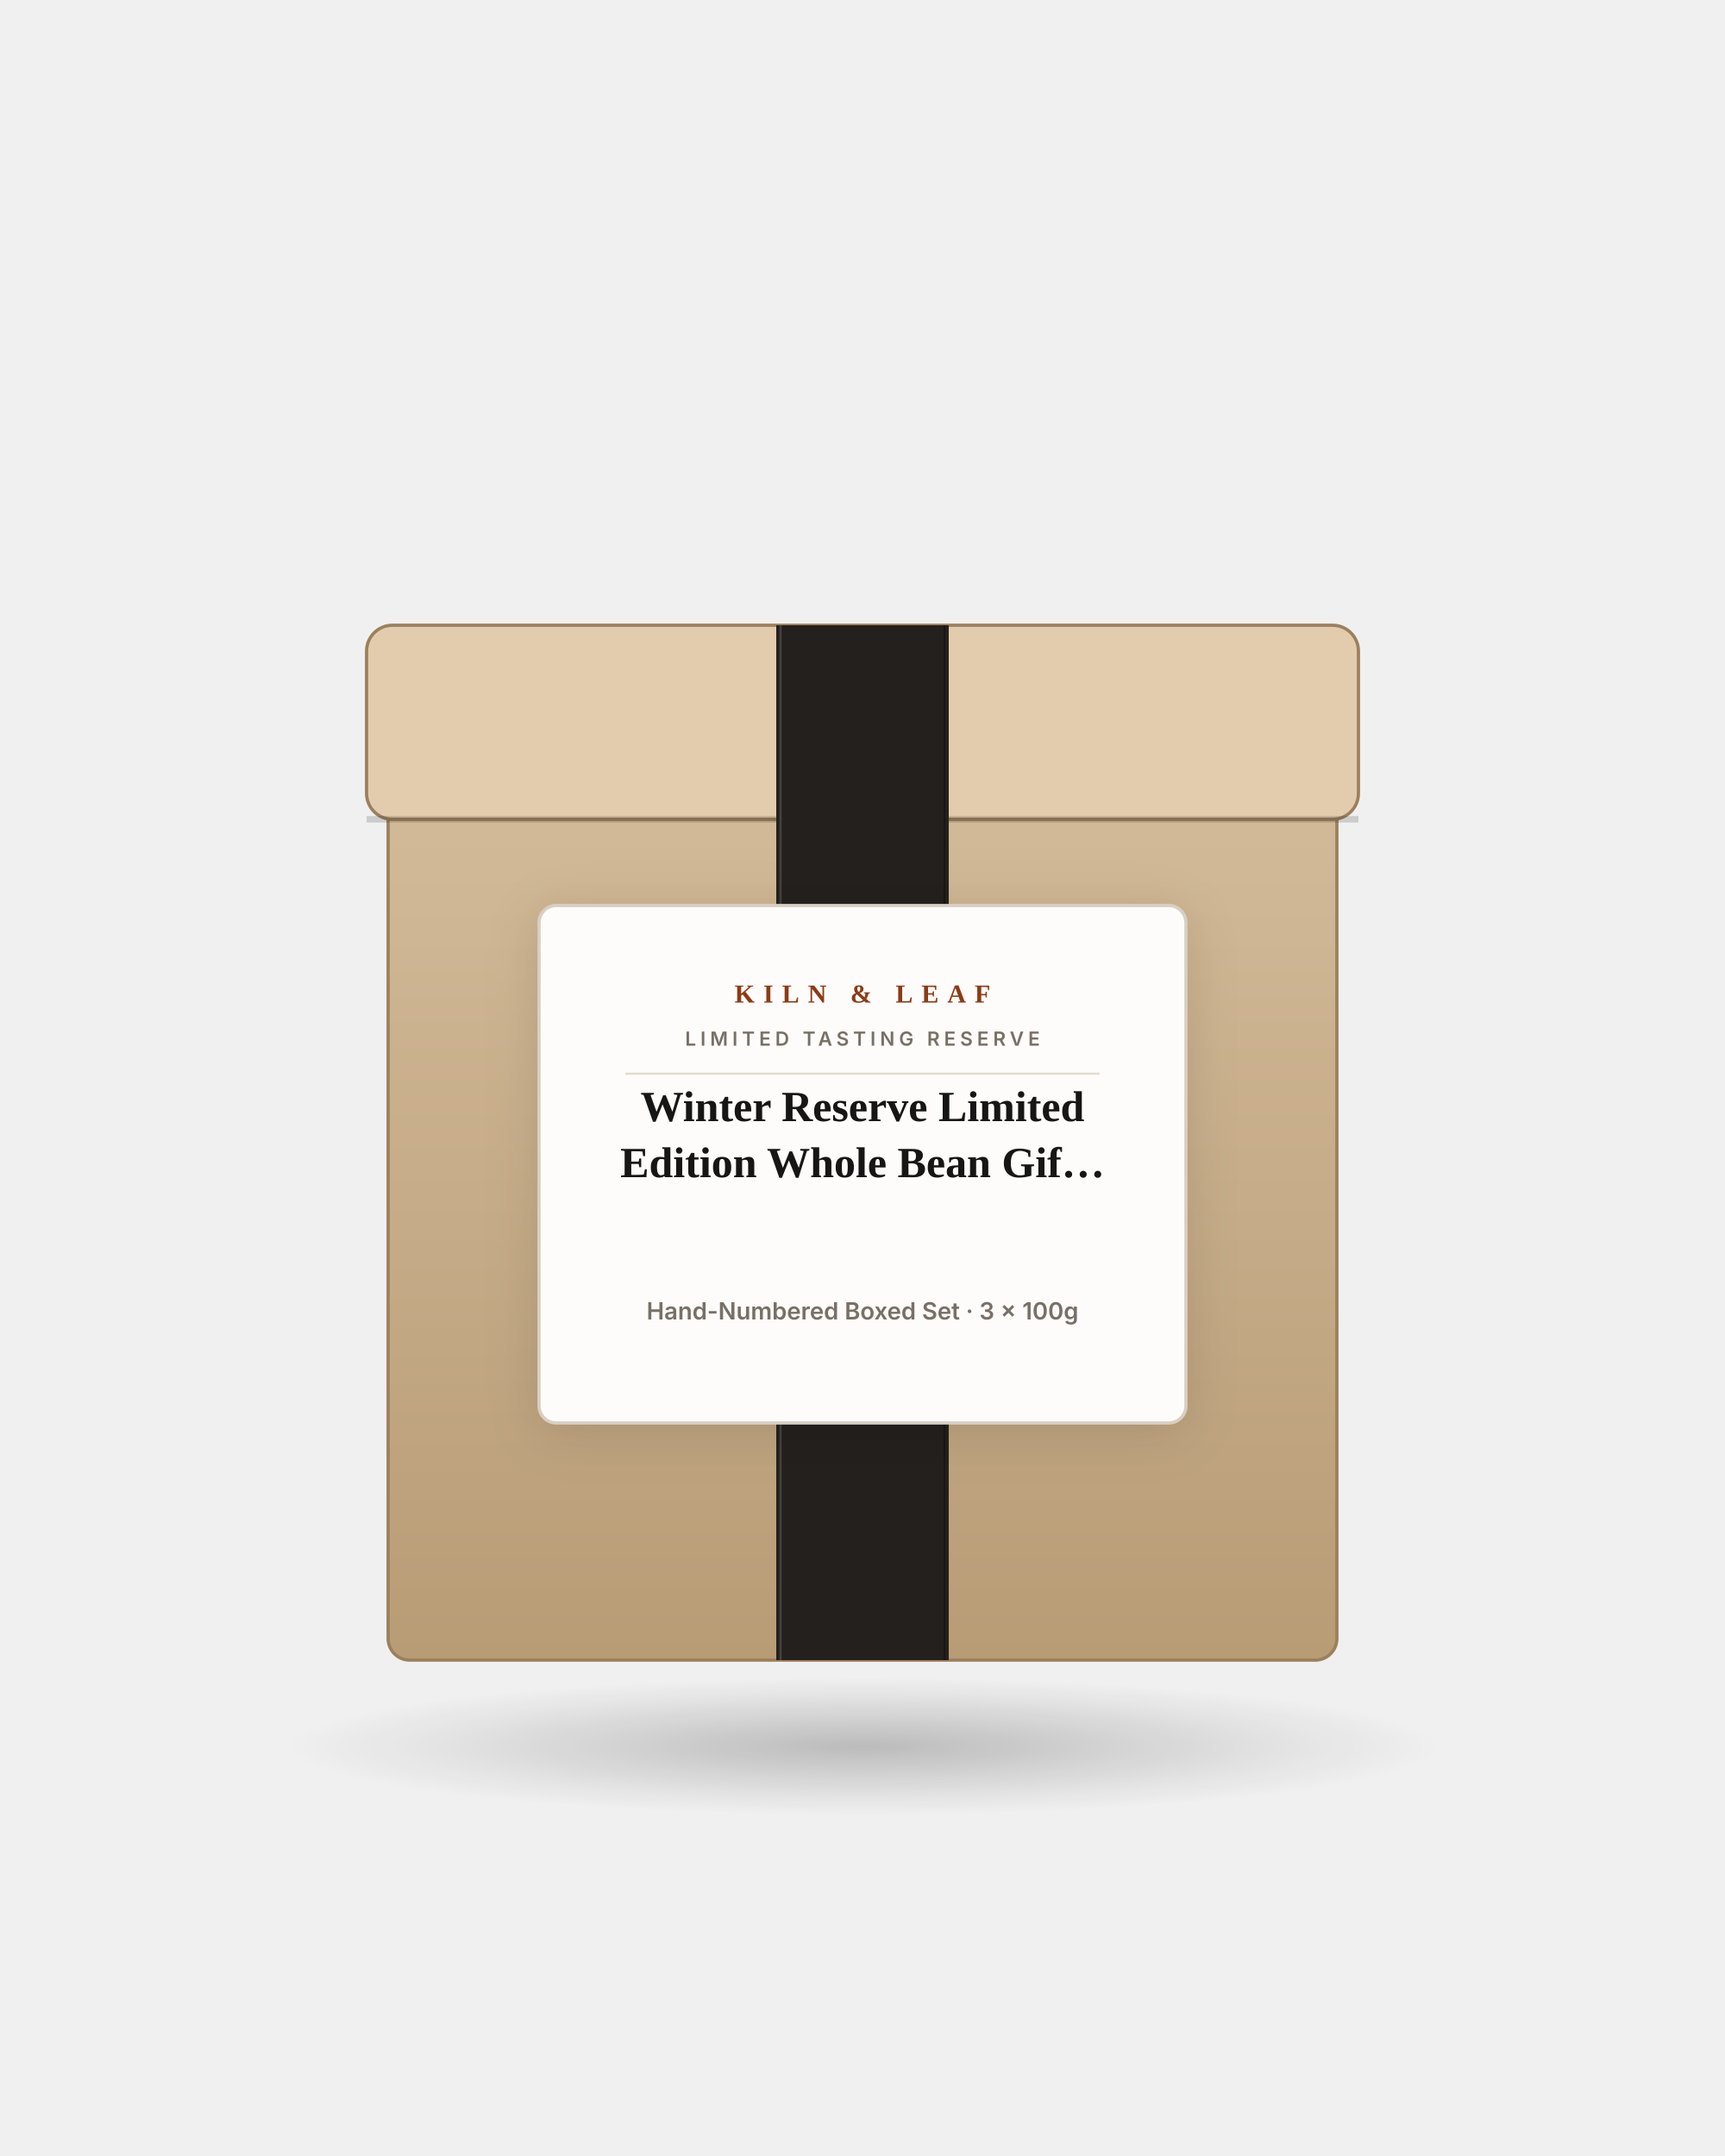
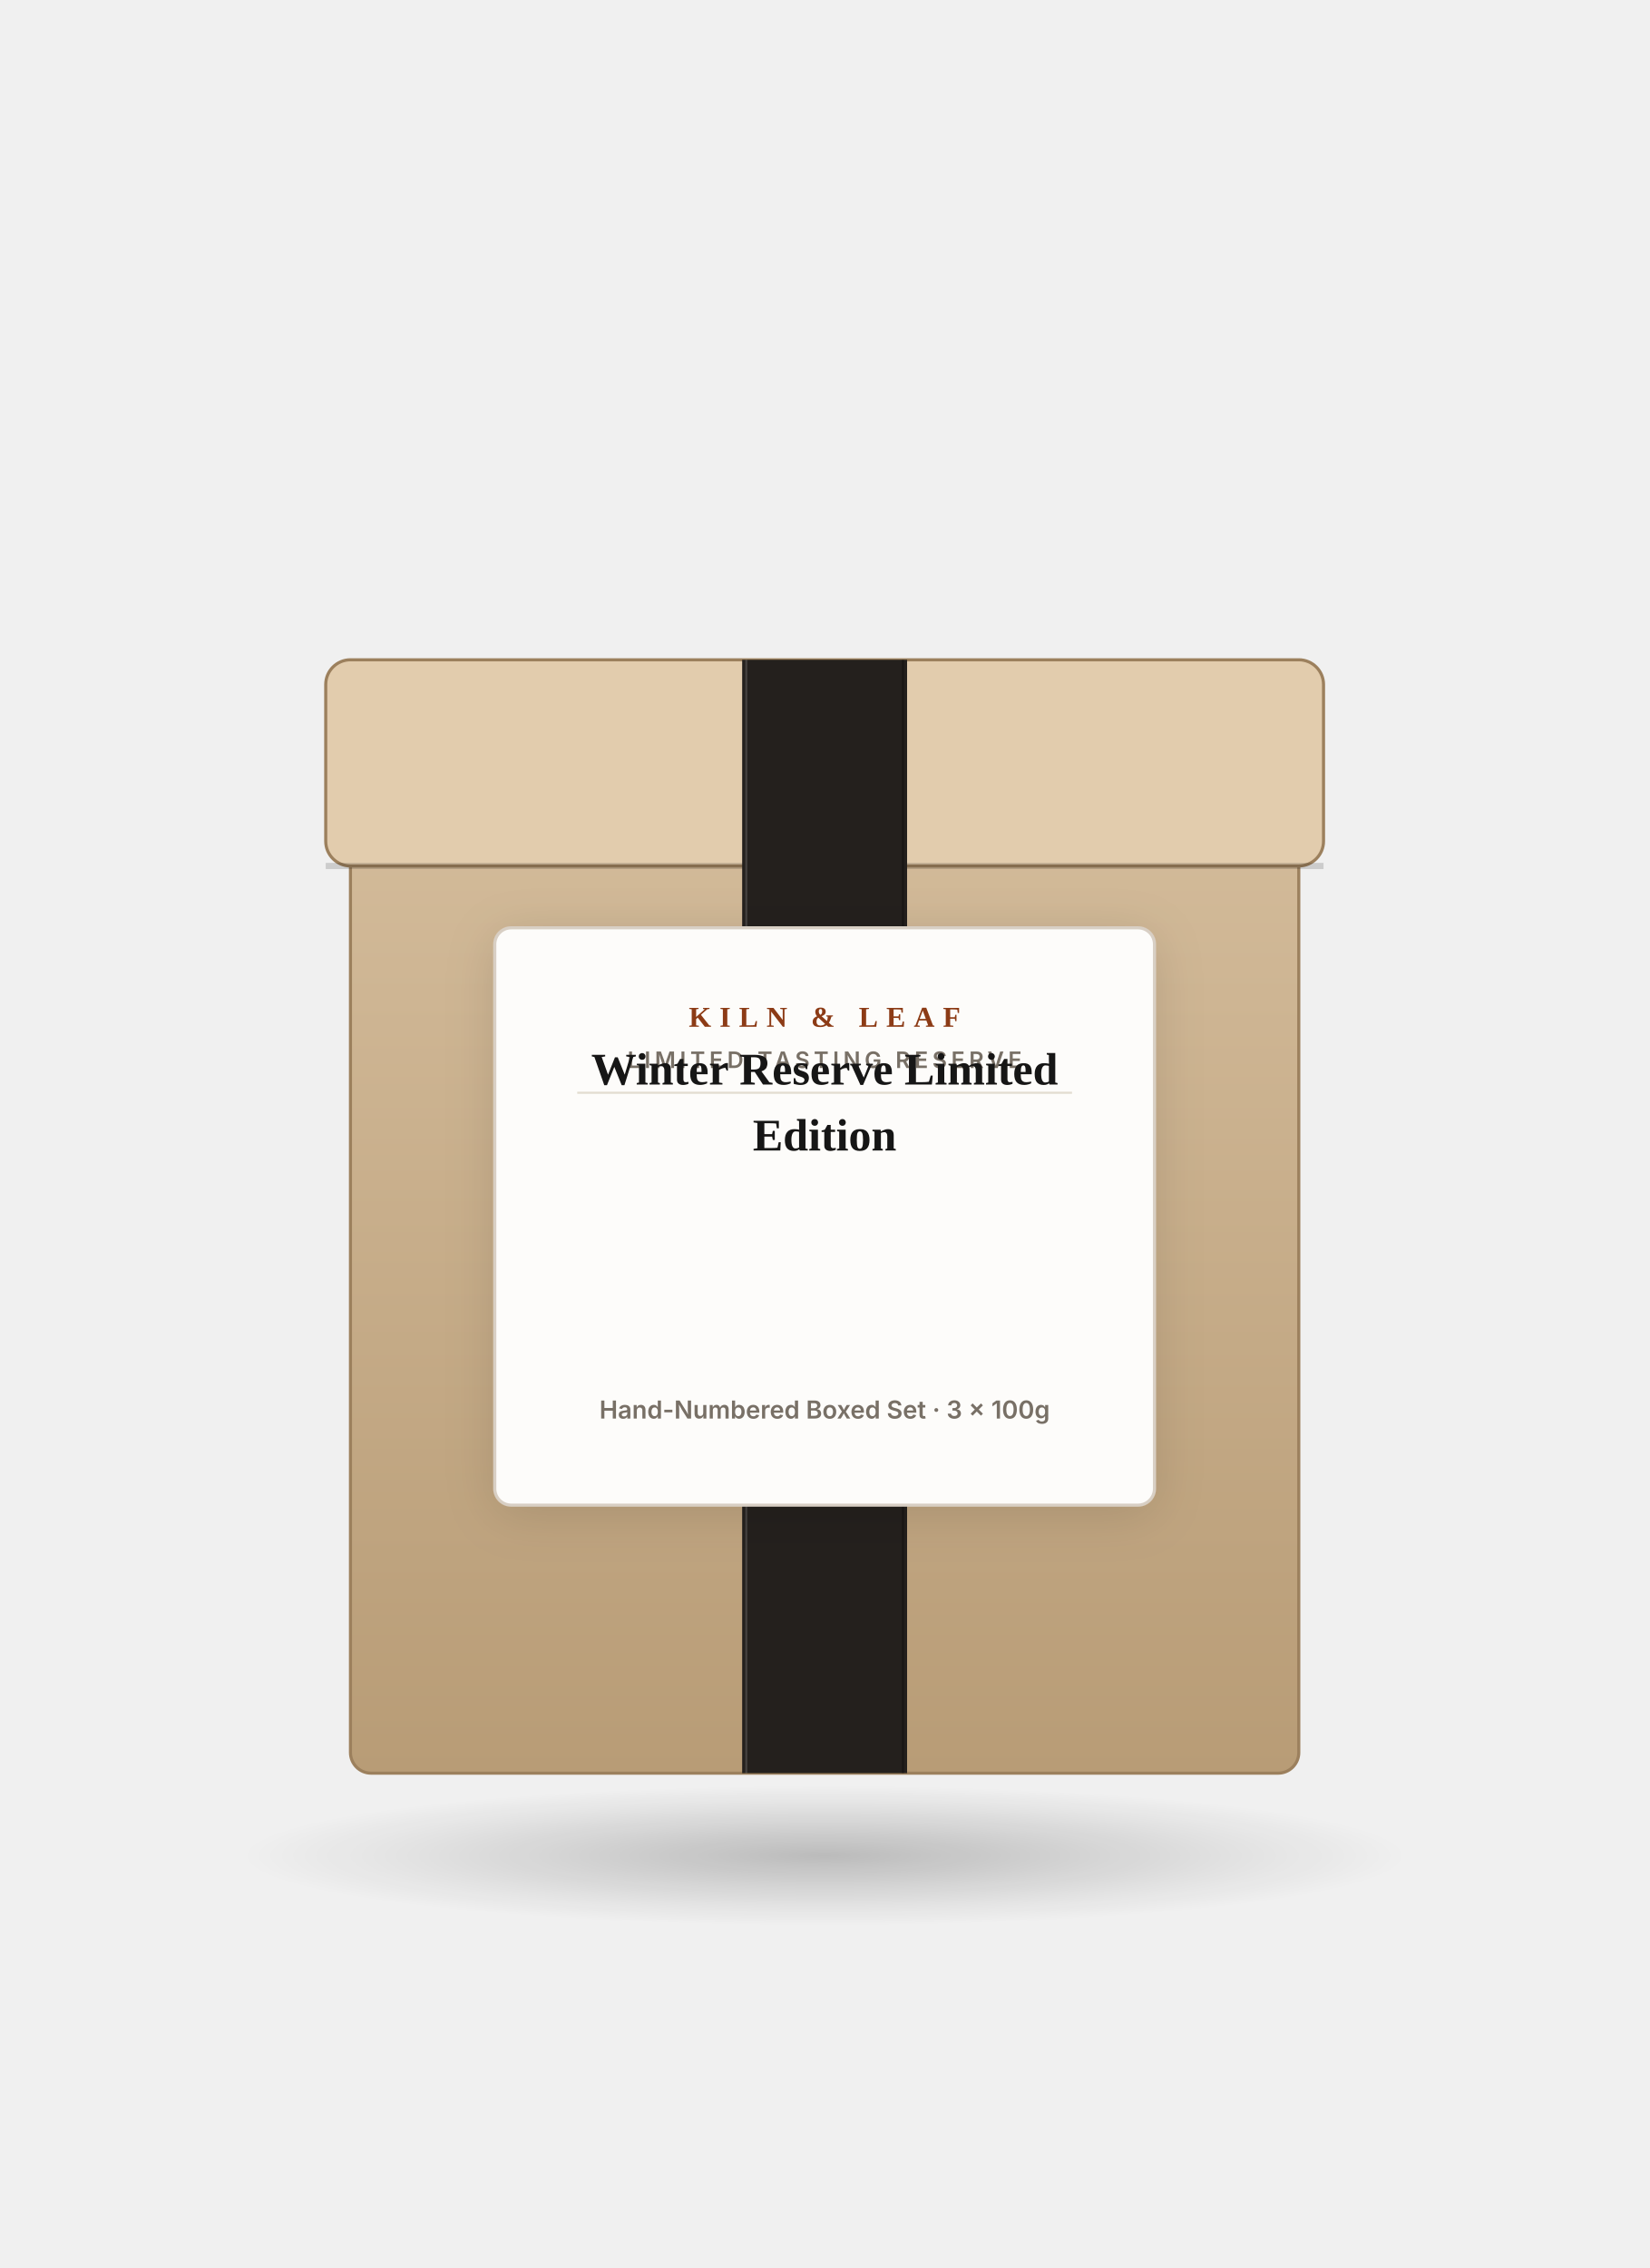
- <svg xmlns="http://www.w3.org/2000/svg" viewBox="0 0 800 1000" fill="none">
+ <svg xmlns="http://www.w3.org/2000/svg" viewBox="0 0 800 1100" fill="none">
  <defs>
    <radialGradient id="shadow-holiday-reserve-limited-edition-whole-bean-gift-box-with-hand-numbered-tin" cx="50%" cy="50%" r="50%">
      <stop offset="0%" stop-color="#000000" stop-opacity="0.22" />
      <stop offset="70%" stop-color="#000000" stop-opacity="0.06" />
      <stop offset="100%" stop-color="#000000" stop-opacity="0" />
    </radialGradient>
    <linearGradient id="kraft-box-holiday-reserve-limited-edition-whole-bean-gift-box-with-hand-numbered-tin" x1="0%" y1="0%" x2="0%" y2="100%">
      <stop offset="0%" stop-color="#D4BC9B" />
      <stop offset="100%" stop-color="#B89C76" />
    </linearGradient>
  </defs>
-   <ellipse cx="400" cy="810" rx="270" ry="32" fill="url(#shadow-holiday-reserve-limited-edition-whole-bean-gift-box-with-hand-numbered-tin)" />
+   <ellipse cx="400" cy="900" rx="280" ry="34" fill="url(#shadow-holiday-reserve-limited-edition-whole-bean-gift-box-with-hand-numbered-tin)" />
  <g>
-     <rect x="180" y="340" width="440" height="430" rx="10" fill="url(#kraft-box-holiday-reserve-limited-edition-whole-bean-gift-box-with-hand-numbered-tin)" stroke="#9C805D" stroke-width="1.5" />
-     <rect x="170" y="290" width="460" height="90" rx="12" fill="#E2CCAD" stroke="#9C805D" stroke-width="1.5" />
-     <line x1="170" y1="380" x2="630" y2="380" stroke="#000000" stroke-opacity="0.15" stroke-width="3" />
-     <rect x="360" y="290" width="80" height="480" fill="#24201D" />
-     <line x1="362" y1="290" x2="362" y2="770" stroke="#FFFFFF" stroke-opacity="0.15" stroke-width="1" />
-     <line x1="438" y1="290" x2="438" y2="770" stroke="#000000" stroke-opacity="0.3" stroke-width="1" />
+     <rect x="170" y="380" width="460" height="480" rx="10" fill="url(#kraft-box-holiday-reserve-limited-edition-whole-bean-gift-box-with-hand-numbered-tin)" stroke="#9C805D" stroke-width="1.5" />
+     <rect x="158" y="320" width="484" height="100" rx="12" fill="#E2CCAD" stroke="#9C805D" stroke-width="1.5" />
+     <line x1="158" y1="420" x2="642" y2="420" stroke="#000000" stroke-opacity="0.15" stroke-width="3" />
+     <rect x="360" y="320" width="80" height="540" fill="#24201D" />
+     <line x1="362" y1="320" x2="362" y2="860" stroke="#FFFFFF" stroke-opacity="0.15" stroke-width="1" />
+     <line x1="438" y1="320" x2="438" y2="860" stroke="#000000" stroke-opacity="0.3" stroke-width="1" />
    <g filter="drop-shadow(0 4px 12px rgba(0,0,0,0.12))">
-       <rect x="250" y="420" width="300" height="240" rx="8" fill="#FDFCFA" stroke="#D8CFC4" stroke-width="1.5" />
-       <text x="400" y="465" text-anchor="middle" font-family="Georgia, 'Times New Roman', serif" font-size="12" font-weight="700" letter-spacing="4" fill="#8C3A14">KILN &amp; LEAF</text>
-       <text x="400" y="485" text-anchor="middle" font-family="-apple-system, system-ui, sans-serif" font-size="9" font-weight="600" letter-spacing="2" fill="#786F66">LIMITED TASTING RESERVE</text>
-       <line x1="290" y1="498" x2="510" y2="498" stroke="#E2DCD0" stroke-width="1" />
-       <text x="400" y="520" text-anchor="middle" font-family="Georgia, 'Times New Roman', serif" font-size="20" font-weight="600" fill="#161412">Winter Reserve Limited</text>
-       <text x="400" y="546" text-anchor="middle" font-family="Georgia, 'Times New Roman', serif" font-size="20" font-weight="600" fill="#161412">Edition Whole Bean Gif…</text>
-       <text x="400" y="612" text-anchor="middle" font-family="-apple-system, system-ui, sans-serif" font-size="11" font-weight="600" fill="#786F66">Hand-Numbered Boxed Set · 3 × 100g</text>
+       <rect x="240" y="450" width="320" height="280" rx="8" fill="#FDFCFA" stroke="#D8CFC4" stroke-width="1.5" />
+       <text x="400" y="498" text-anchor="middle" font-family="Georgia, 'Times New Roman', serif" font-size="14" font-weight="700" letter-spacing="4" fill="#8C3A14">KILN &amp; LEAF</text>
+       <text x="400" y="518" text-anchor="middle" font-family="-apple-system, system-ui, sans-serif" font-size="11" font-weight="600" letter-spacing="2" fill="#786F66">LIMITED TASTING RESERVE</text>
+       <line x1="280" y1="530" x2="520" y2="530" stroke="#E2DCD0" stroke-width="1" />
+       <text x="400" y="526" text-anchor="middle" font-family="Georgia, 'Times New Roman', serif" font-size="22" font-weight="600" fill="#161412">Winter Reserve Limited</text>
+       <text x="400" y="558" text-anchor="middle" font-family="Georgia, 'Times New Roman', serif" font-size="22" font-weight="600" fill="#161412">Edition</text>
+       <text x="400" y="688" text-anchor="middle" font-family="-apple-system, system-ui, sans-serif" font-size="12" font-weight="600" fill="#786F66">Hand-Numbered Boxed Set · 3 × 100g</text>
    </g>
  </g>
</svg>
